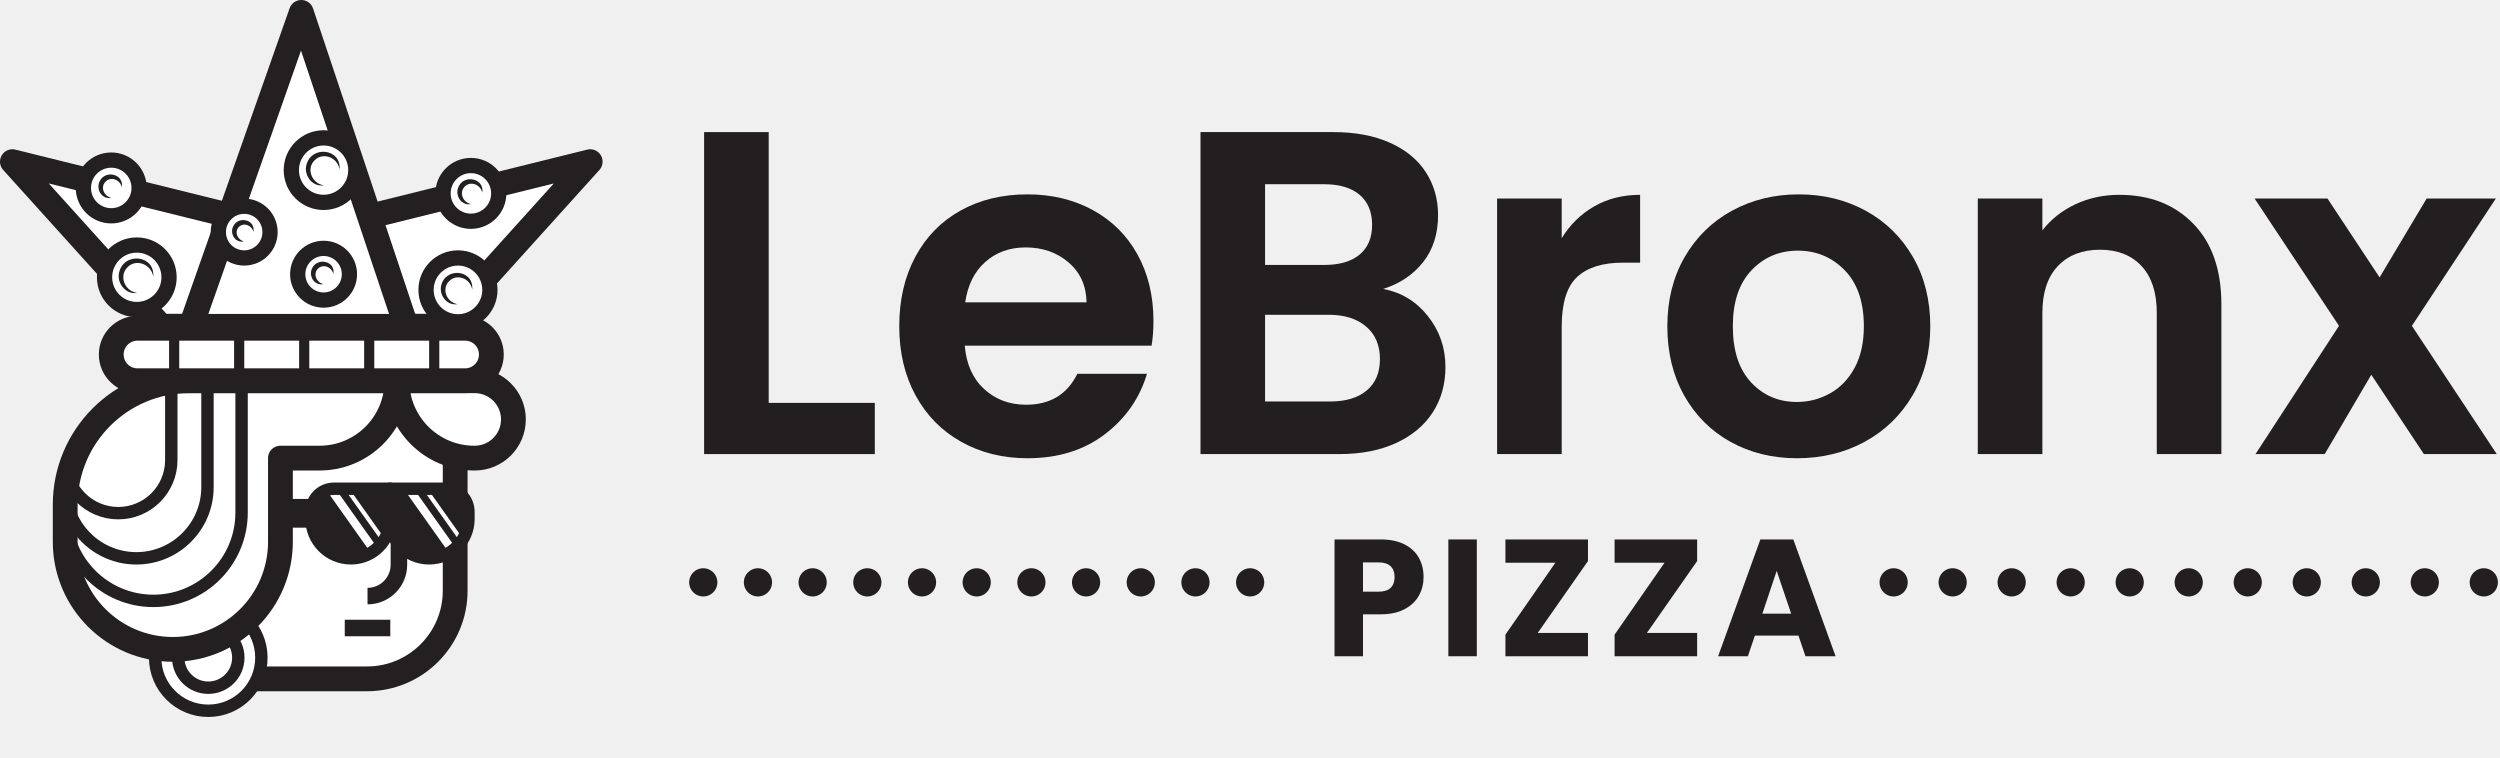
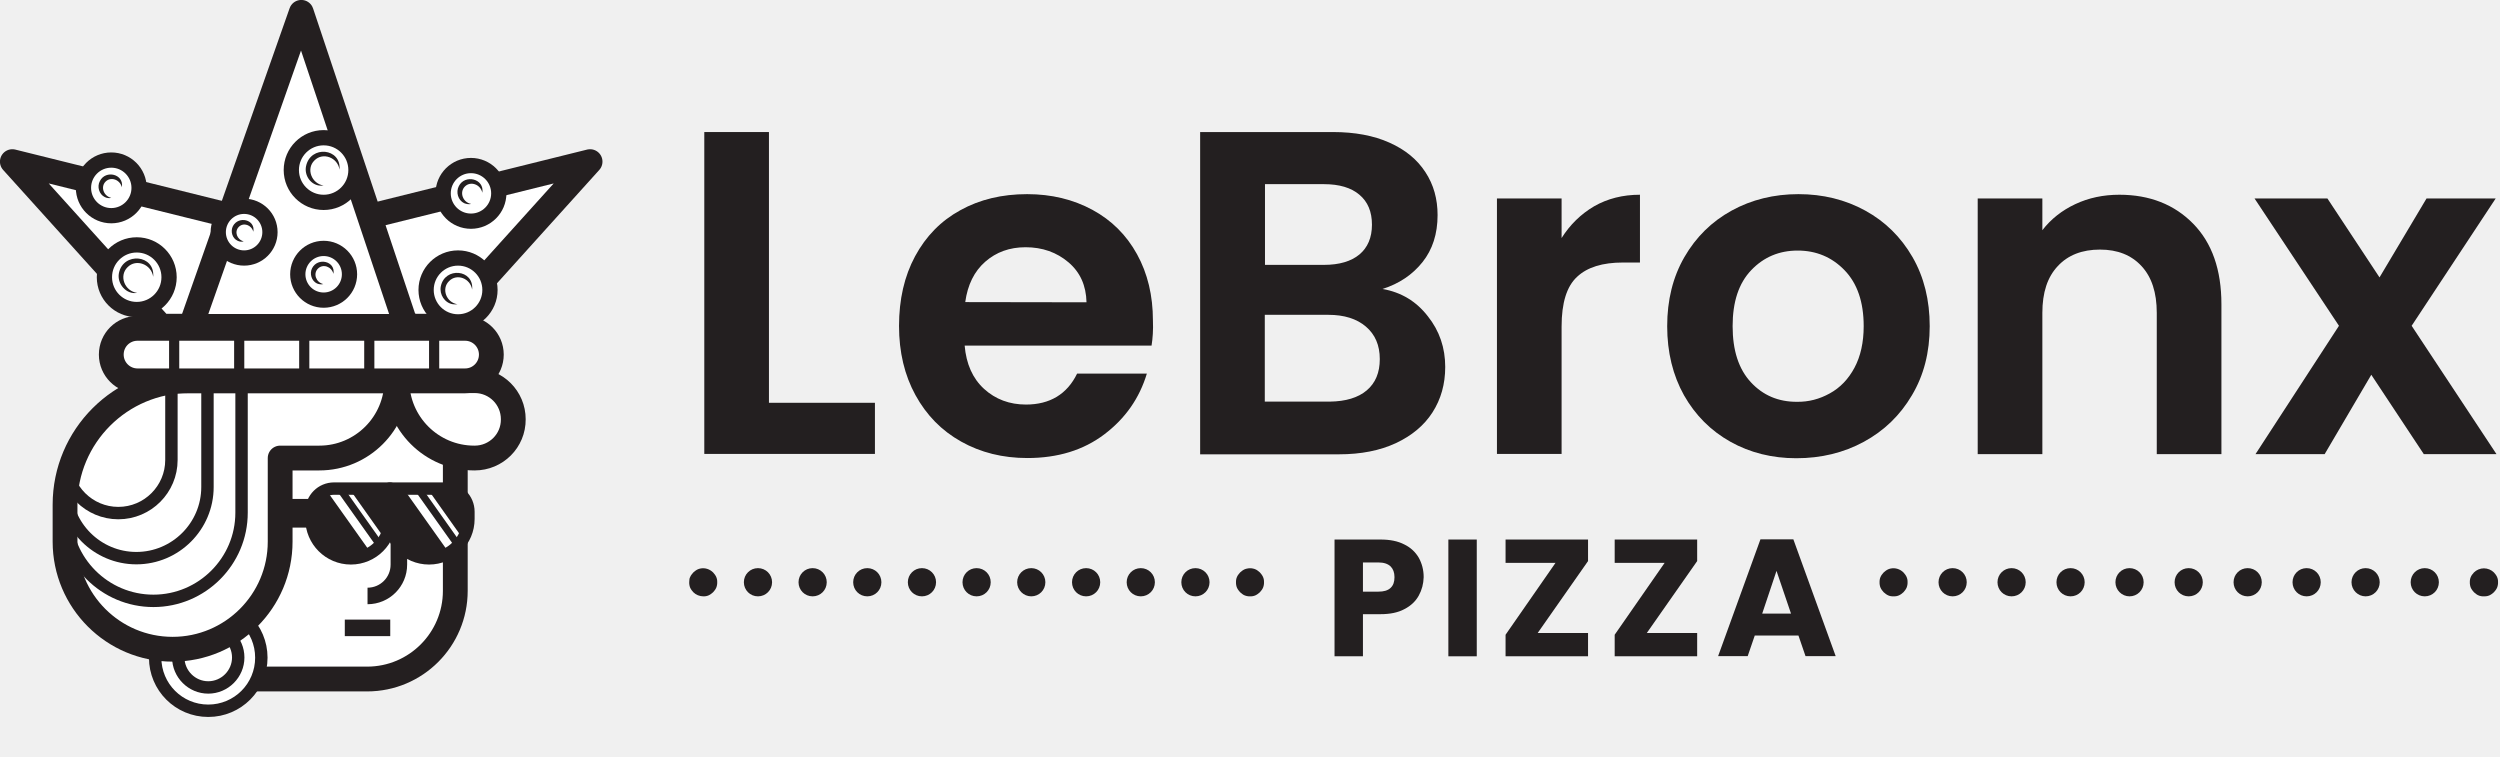
- <svg xmlns="http://www.w3.org/2000/svg" id="b" viewBox="0 0 1276.054 386.438">
-   <defs>
-     <clipPath id="d">
-       <path d="M219.032,249.456h0c11.078,0,20.073,8.994,20.073,20.073v15.451h-28.367c-6.5,0-11.778-5.278-11.778-11.778v-3.673c0-11.078,8.994-20.073,20.073-20.073Z" transform="translate(438.065 534.435) rotate(-180)" fill="#241f20" stroke="#241f20" stroke-linejoin="round" stroke-width="6.329" />
-     </clipPath>
-     <clipPath id="e">
-       <path d="M179.1,249.456h0c11.078,0,20.073,8.994,20.073,20.073v3.994c0,6.323-5.133,11.456-11.456,11.456h-28.689v-15.451c0-11.078,8.994-20.073,20.073-20.073Z" transform="translate(358.2 534.435) rotate(-180)" fill="#241f20" stroke="#241f20" stroke-linejoin="round" stroke-width="6.329" />
-     </clipPath>
-     <clipPath id="f">
-       <path d="M143.138,194.339h-46.602c-34.935,0-63.255,28.32-63.255,63.256v18.934c0,30.336,24.592,54.928,54.929,54.928h0c30.336,0,54.929-24.592,54.929-54.928v-42.697h19.969c21.811,0,39.492-17.681,39.492-39.493h-59.461Z" fill="#fff" stroke="#241f20" stroke-linejoin="round" stroke-width="12.658" />
-     </clipPath>
-   </defs>
+ <svg xmlns="http://www.w3.org/2000/svg" xmlns:xlink="http://www.w3.org/1999/xlink" version="1.1" id="b" x="0px" y="0px" viewBox="0 0 1276.1 386.4" style="enable-background:new 0 0 1276.1 386.4;" xml:space="preserve">
+   <style type="text/css">
+ 	.st0{fill:#231F20;}
+ 	.st1{fill:#FFFFFF;stroke:#241F20;stroke-width:12.658;stroke-linejoin:round;}
+ 	.st2{fill:none;stroke:#241F20;stroke-width:8.439;stroke-linejoin:round;}
+ 	.st3{fill:#241F20;stroke:#241F20;stroke-width:4.219;stroke-linejoin:round;}
+ 	.st4{fill:#241F20;}
+ 	.st5{clip-path:url(#SVGID_00000013913707553640862120000002134087901853768576_);}
+ 	.st6{fill:none;stroke:#FFFFFF;stroke-width:2.11;stroke-linejoin:round;}
+ 	.st7{fill:none;stroke:#FFFFFF;stroke-width:4.219;stroke-linejoin:round;}
+ 	.st8{fill:none;stroke:#241F20;stroke-width:6.329;stroke-linejoin:round;}
+ 	.st9{clip-path:url(#SVGID_00000044151824087097289770000006885494037862689434_);}
+ 	.st10{fill:#FFFFFF;}
+ 	.st11{fill:none;stroke:#241F20;stroke-width:12.658;stroke-linejoin:round;}
+ 	.st12{fill:#FFFFFF;stroke:#241F20;stroke-width:7.783;stroke-linejoin:round;}
+ 	.st13{fill:#FFFFFF;stroke:#241F20;stroke-width:6.329;stroke-linejoin:round;}
+ 	.st14{clip-path:url(#SVGID_00000021117948293440309490000004582787072373603971_);}
+ 	.st15{fill:none;stroke:#241F20;stroke-width:5.189;stroke-linejoin:round;}
+ </style>
  <g id="c">
    <g>
      <g>
        <g>
-           <path d="M392.362,205.639h54.157v26.137h-87.122V67.42h32.965V205.639Z" fill="#231f20" />
-           <path d="M587.799,176.441h-95.364c.784,9.419,4.08,16.8,9.89,22.134,5.806,5.339,12.951,8.006,21.427,8.006,12.244,0,20.956-5.257,26.137-15.775h35.555c-3.767,12.561-10.99,22.88-21.663,30.964-10.677,8.086-23.782,12.126-39.323,12.126-12.561,0-23.823-2.785-33.789-8.359-9.971-5.57-17.741-13.458-23.311-23.664-5.574-10.202-8.359-21.976-8.359-35.319,0-13.499,2.745-25.35,8.241-35.556,5.493-10.202,13.186-18.05,23.076-23.547,9.89-5.493,21.269-8.241,34.143-8.241,12.399,0,23.506,2.671,33.318,8.006,9.809,5.339,17.424,12.914,22.84,22.723,5.416,9.812,8.124,21.074,8.124,33.789,0,4.709-.316,8.948-.942,12.715Zm-33.201-22.134c-.158-8.477-3.219-15.265-9.183-20.367-5.968-5.1-13.267-7.653-21.898-7.653-8.164,0-15.033,2.473-20.603,7.418-5.574,4.944-8.988,11.813-10.243,20.603h61.928Z" fill="#231f20" />
-           <path d="M728.841,161.372c5.964,7.535,8.948,16.17,8.948,25.901,0,8.793-2.16,16.522-6.475,23.193-4.319,6.674-10.559,11.891-18.72,15.658-8.164,3.768-17.818,5.651-28.962,5.651h-70.875V67.42h67.814c11.144,0,20.758,1.807,28.845,5.416,8.083,3.612,14.205,8.635,18.366,15.069,4.157,6.438,6.24,13.738,6.24,21.898,0,9.577-2.553,17.583-7.653,24.018-5.103,6.438-11.891,10.99-20.368,13.657,9.26,1.729,16.873,6.357,22.84,13.893Zm-83.12-26.137h30.14c7.848,0,13.893-1.766,18.131-5.298s6.358-8.595,6.358-15.188-2.119-11.692-6.358-15.306c-4.238-3.609-10.283-5.416-18.131-5.416h-30.14v41.207Zm51.92,64.047c4.474-3.768,6.711-9.103,6.711-16.012,0-7.064-2.355-12.598-7.064-16.601-4.709-4.003-11.067-6.004-19.073-6.004h-32.494v44.268h33.201c8.006,0,14.246-1.884,18.72-5.651Z" fill="#231f20" />
-           <path d="M813.724,105.331c6.829-3.922,14.636-5.887,23.429-5.887v34.613h-8.712c-10.36,0-18.171,2.436-23.429,7.3-5.261,4.867-7.888,13.345-7.888,25.431v64.988h-32.965V101.328h32.965v20.25c4.238-6.905,9.772-12.321,16.6-16.247Z" fill="#231f20" />
-           <path d="M883.302,225.536c-10.048-5.57-17.936-13.458-23.664-23.664-5.732-10.202-8.594-21.976-8.594-35.319s2.943-25.114,8.83-35.32c5.887-10.202,13.929-18.091,24.135-23.664,10.202-5.57,21.582-8.359,34.143-8.359s23.937,2.789,34.143,8.359c10.202,5.573,18.249,13.462,24.135,23.664,5.887,10.206,8.83,21.979,8.83,35.32s-3.024,25.117-9.065,35.319c-6.045,10.206-14.209,18.094-24.489,23.664-10.283,5.574-21.781,8.359-34.496,8.359-12.561,0-23.863-2.785-33.907-8.359Zm50.743-24.724c5.257-2.902,9.455-7.259,12.597-13.068,3.138-5.806,4.709-12.87,4.709-21.191,0-12.399-3.26-21.936-9.772-28.609-6.516-6.671-14.481-10.008-23.9-10.008s-17.307,3.337-23.664,10.008c-6.358,6.674-9.536,16.21-9.536,28.609s3.098,21.938,9.301,28.608c6.199,6.674,14.01,10.008,23.429,10.008,5.964,0,11.575-1.45,16.836-4.356Z" fill="#231f20" />
-           <path d="M1119.471,114.161c9.573,9.812,14.363,23.51,14.363,41.089v76.526h-32.965v-72.053c0-10.36-2.59-18.326-7.77-23.899-5.18-5.57-12.244-8.359-21.192-8.359-9.106,0-16.288,2.789-21.545,8.359-5.261,5.573-7.888,13.539-7.888,23.899v72.053h-32.965V101.328h32.965v16.247c4.393-5.651,10.007-10.084,16.836-13.304,6.828-3.216,14.323-4.827,22.487-4.827,15.541,0,28.098,4.908,37.675,14.717Z" fill="#231f20" />
-           <path d="M1237.203,231.776l-26.843-40.5-23.782,40.5h-35.32l42.619-65.46-43.09-64.988h37.204l26.608,40.265,24.018-40.265h35.32l-42.855,64.988,43.326,65.46h-37.204Z" fill="#231f20" />
+           <path class="st0" d="M392.4,205.6h54.2v26.1h-87.1V67.4h33V205.6z" />
+           <path class="st0" d="M587.8,176.4h-95.4c0.8,9.4,4.1,16.8,9.9,22.1c5.8,5.3,13,8,21.4,8c12.2,0,21-5.3,26.1-15.8h35.6      c-3.8,12.6-11,22.9-21.7,31c-10.7,8.1-23.8,12.1-39.3,12.1c-12.6,0-23.8-2.8-33.8-8.4c-10-5.6-17.7-13.5-23.3-23.7      c-5.6-10.2-8.4-22-8.4-35.3c0-13.5,2.7-25.4,8.2-35.6c5.5-10.2,13.2-18.1,23.1-23.5c9.9-5.5,21.3-8.2,34.1-8.2      c12.4,0,23.5,2.7,33.3,8c9.8,5.3,17.4,12.9,22.8,22.7c5.4,9.8,8.1,21.1,8.1,33.8C588.7,168.4,588.4,172.7,587.8,176.4      L587.8,176.4z M554.6,154.3c-0.2-8.5-3.2-15.3-9.2-20.4c-6-5.1-13.3-7.7-21.9-7.7c-8.2,0-15,2.5-20.6,7.4      c-5.6,4.9-9,11.8-10.2,20.6L554.6,154.3L554.6,154.3z" />
+           <path class="st0" d="M728.8,161.4c6,7.5,8.9,16.2,8.9,25.9c0,8.8-2.2,16.5-6.5,23.2c-4.3,6.7-10.6,11.9-18.7,15.7      c-8.2,3.8-17.8,5.7-29,5.7h-70.9V67.4h67.8c11.1,0,20.8,1.8,28.8,5.4c8.1,3.6,14.2,8.6,18.4,15.1c4.2,6.4,6.2,13.7,6.2,21.9      c0,9.6-2.6,17.6-7.7,24c-5.1,6.4-11.9,11-20.4,13.7C715.3,149.2,722.9,153.8,728.8,161.4L728.8,161.4z M645.7,135.2h30.1      c7.8,0,13.9-1.8,18.1-5.3s6.4-8.6,6.4-15.2s-2.1-11.7-6.4-15.3c-4.2-3.6-10.3-5.4-18.1-5.4h-30.1V135.2L645.7,135.2z       M697.6,199.3c4.5-3.8,6.7-9.1,6.7-16c0-7.1-2.4-12.6-7.1-16.6c-4.7-4-11.1-6-19.1-6h-32.5v44.3h33.2      C686.9,204.9,693.2,203,697.6,199.3L697.6,199.3z" />
+           <path class="st0" d="M813.7,105.3c6.8-3.9,14.6-5.9,23.4-5.9v34.6h-8.7c-10.4,0-18.2,2.4-23.4,7.3c-5.3,4.9-7.9,13.3-7.9,25.4      v65h-33V101.3h33v20.2C801.4,114.7,806.9,109.3,813.7,105.3z" />
+           <path class="st0" d="M883.3,225.5c-10-5.6-17.9-13.5-23.7-23.7c-5.7-10.2-8.6-22-8.6-35.3s2.9-25.1,8.8-35.3      c5.9-10.2,13.9-18.1,24.1-23.7c10.2-5.6,21.6-8.4,34.1-8.4s23.9,2.8,34.1,8.4c10.2,5.6,18.2,13.5,24.1,23.7      c5.9,10.2,8.8,22,8.8,35.3s-3,25.1-9.1,35.3c-6,10.2-14.2,18.1-24.5,23.7c-10.3,5.6-21.8,8.4-34.5,8.4      C904.6,233.9,893.3,231.1,883.3,225.5L883.3,225.5z M934,200.8c5.3-2.9,9.5-7.3,12.6-13.1c3.1-5.8,4.7-12.9,4.7-21.2      c0-12.4-3.3-21.9-9.8-28.6c-6.5-6.7-14.5-10-23.9-10s-17.3,3.3-23.7,10c-6.4,6.7-9.5,16.2-9.5,28.6s3.1,21.9,9.3,28.6      c6.2,6.7,14,10,23.4,10C923.2,205.2,928.8,203.7,934,200.8L934,200.8z" />
+           <path class="st0" d="M1119.5,114.2c9.6,9.8,14.4,23.5,14.4,41.1v76.5h-33v-72.1c0-10.4-2.6-18.3-7.8-23.9      c-5.2-5.6-12.2-8.4-21.2-8.4c-9.1,0-16.3,2.8-21.5,8.4c-5.3,5.6-7.9,13.5-7.9,23.9v72.1h-33V101.3h33v16.2      c4.4-5.7,10-10.1,16.8-13.3c6.8-3.2,14.3-4.8,22.5-4.8C1097.3,99.4,1109.9,104.4,1119.5,114.2L1119.5,114.2z" />
+           <path class="st0" d="M1237.2,231.8l-26.8-40.5l-23.8,40.5h-35.3l42.6-65.5l-43.1-65h37.2l26.6,40.3l24-40.3h35.3l-42.9,65      l43.3,65.5H1237.2L1237.2,231.8z" />
        </g>
        <g>
-           <path d="M724.239,304.005c-1.586,2.86-4.021,5.168-7.305,6.922-3.285,1.756-7.362,2.634-12.231,2.634h-9.003v21.404h-14.525v-59.627h23.528c4.757,0,8.777,.821,12.061,2.463,3.283,1.644,5.747,3.907,7.39,6.796,1.642,2.888,2.463,6.2,2.463,9.938,0,3.454-.794,6.611-2.378,9.471Zm-14.44-3.95c1.359-1.302,2.039-3.143,2.039-5.521s-.68-4.218-2.039-5.521c-1.359-1.302-3.427-1.953-6.201-1.953h-7.899v14.949h7.899c2.774,0,4.841-.65,6.201-1.954Z" fill="#231f20" />
-           <path d="M753.797,275.338v59.627h-14.525v-59.627h14.525Z" fill="#231f20" />
-           <path d="M784.885,323.074h25.651v11.892h-42.13v-11.042l25.482-36.693h-25.482v-11.892h42.13v11.042l-25.651,36.693Z" fill="#231f20" />
-           <path d="M840.604,323.074h25.651v11.892h-42.13v-11.042l25.482-36.693h-25.482v-11.892h42.13v11.042l-25.651,36.693Z" fill="#231f20" />
-           <path d="M917.983,324.433h-22.254l-3.568,10.532h-15.204l21.574-59.627h16.818l21.574,59.627h-15.374l-3.567-10.532Zm-3.737-11.212l-7.39-21.829-7.305,21.829h14.694Z" fill="#231f20" />
+           <path class="st0" d="M724.2,304c-1.6,2.9-4,5.2-7.3,6.9c-3.3,1.8-7.4,2.6-12.2,2.6h-9V335h-14.5v-59.6h23.5      c4.8,0,8.8,0.8,12.1,2.5c3.3,1.6,5.7,3.9,7.4,6.8c1.6,2.9,2.5,6.2,2.5,9.9C726.6,298,725.8,301.1,724.2,304L724.2,304z       M709.8,300.1c1.4-1.3,2-3.1,2-5.5s-0.7-4.2-2-5.5c-1.4-1.3-3.4-2-6.2-2h-7.9V302h7.9C706.4,302,708.4,301.4,709.8,300.1z" />
+           <path class="st0" d="M753.8,275.3V335h-14.5v-59.6H753.8z" />
+           <path class="st0" d="M784.9,323.1h25.7V335h-42.1v-11l25.5-36.7h-25.5v-11.9h42.1v11L784.9,323.1z" />
+           <path class="st0" d="M840.6,323.1h25.7V335h-42.1v-11l25.5-36.7h-25.5v-11.9h42.1v11L840.6,323.1z" />
+           <path class="st0" d="M918,324.4h-22.3l-3.6,10.5H877l21.6-59.6h16.8l21.6,59.6h-15.4L918,324.4L918,324.4z M914.2,313.2      l-7.4-21.8l-7.3,21.8H914.2L914.2,313.2z" />
        </g>
        <g>
-           <line x1="966.554" y1="297.243" x2="966.554" y2="297.243" fill="none" stroke="#231f20" stroke-linecap="round" stroke-linejoin="round" stroke-width="14.403" />
-           <line x1="996.677" y1="297.243" x2="1252.719" y2="297.243" fill="none" stroke="#231f20" stroke-dasharray="0 0 0 30.123" stroke-linecap="round" stroke-linejoin="round" stroke-width="14.403" />
-           <line x1="1267.78" y1="297.243" x2="1267.78" y2="297.243" fill="none" stroke="#231f20" stroke-linecap="round" stroke-linejoin="round" stroke-width="14.403" />
+           <g>
+             <path class="st0" d="M966.5,304.4c-0.5,0-0.9,0-1.4-0.1c-0.5-0.1-0.9-0.2-1.3-0.4c-0.4-0.2-0.8-0.4-1.2-0.7       c-0.4-0.3-0.8-0.6-1.1-0.9c-0.3-0.3-0.6-0.7-0.9-1.1c-0.3-0.4-0.5-0.8-0.7-1.2c-0.2-0.4-0.3-0.9-0.4-1.4       c-0.1-0.5-0.1-0.9-0.1-1.4c0-0.5,0-0.9,0.1-1.4c0.1-0.5,0.2-0.9,0.4-1.3c0.2-0.4,0.4-0.9,0.7-1.2c0.3-0.4,0.6-0.8,0.9-1.1       s0.7-0.6,1.1-0.9c0.4-0.3,0.8-0.5,1.2-0.7c0.4-0.2,0.9-0.3,1.3-0.4c2.3-0.5,4.8,0.3,6.5,2c0.3,0.3,0.6,0.7,0.9,1.1       c0.3,0.4,0.5,0.8,0.7,1.2c0.2,0.4,0.3,0.9,0.4,1.3c0.1,0.5,0.1,0.9,0.1,1.4c0,0.5,0,0.9-0.1,1.4c-0.1,0.5-0.2,0.9-0.4,1.4       c-0.2,0.4-0.4,0.8-0.7,1.2c-0.3,0.4-0.6,0.8-0.9,1.1c-0.3,0.3-0.7,0.6-1.1,0.9c-0.4,0.3-0.8,0.5-1.2,0.7       c-0.4,0.2-0.9,0.3-1.3,0.4C967.5,304.4,967,304.4,966.5,304.4z" />
+           </g>
+           <g>
+             <path class="st0" d="M1230.5,297.2c0-4,3.2-7.2,7.2-7.2l0,0c4,0,7.2,3.2,7.2,7.2l0,0c0,4-3.2,7.2-7.2,7.2l0,0       C1233.7,304.4,1230.5,301.2,1230.5,297.2z M1200.3,297.2c0-4,3.2-7.2,7.2-7.2l0,0c4,0,7.2,3.2,7.2,7.2l0,0c0,4-3.2,7.2-7.2,7.2       l0,0C1203.6,304.4,1200.3,301.2,1200.3,297.2z M1170.2,297.2c0-4,3.2-7.2,7.2-7.2l0,0c4,0,7.2,3.2,7.2,7.2l0,0       c0,4-3.2,7.2-7.2,7.2l0,0C1173.4,304.4,1170.2,301.2,1170.2,297.2z M1140.1,297.2c0-4,3.2-7.2,7.2-7.2l0,0c4,0,7.2,3.2,7.2,7.2       l0,0c0,4-3.2,7.2-7.2,7.2l0,0C1143.3,304.4,1140.1,301.2,1140.1,297.2z M1110,297.2c0-4,3.2-7.2,7.2-7.2l0,0       c4,0,7.2,3.2,7.2,7.2l0,0c0,4-3.2,7.2-7.2,7.2l0,0C1113.2,304.4,1110,301.2,1110,297.2z M1079.8,297.2c0-4,3.2-7.2,7.2-7.2l0,0       c4,0,7.2,3.2,7.2,7.2l0,0c0,4-3.2,7.2-7.2,7.2l0,0C1083.1,304.4,1079.8,301.2,1079.8,297.2z M1049.7,297.2c0-4,3.2-7.2,7.2-7.2       l0,0c4,0,7.2,3.2,7.2,7.2l0,0c0,4-3.2,7.2-7.2,7.2l0,0C1052.9,304.4,1049.7,301.2,1049.7,297.2z M1019.6,297.2       c0-4,3.2-7.2,7.2-7.2l0,0c4,0,7.2,3.2,7.2,7.2l0,0c0,4-3.2,7.2-7.2,7.2l0,0C1022.8,304.4,1019.6,301.2,1019.6,297.2z        M989.5,297.2c0-4,3.2-7.2,7.2-7.2l0,0c4,0,7.2,3.2,7.2,7.2l0,0c0,4-3.2,7.2-7.2,7.2l0,0C992.7,304.4,989.5,301.2,989.5,297.2z       " />
+           </g>
+           <g>
+             <path class="st0" d="M1267.8,304.4c-0.5,0-0.9,0-1.4-0.1c-0.5-0.1-0.9-0.2-1.3-0.4c-0.4-0.2-0.9-0.4-1.2-0.7       c-0.4-0.3-0.8-0.6-1.1-0.9c-0.3-0.3-0.6-0.7-0.9-1.1c-0.3-0.4-0.5-0.8-0.7-1.2c-0.2-0.4-0.3-0.9-0.4-1.4s-0.1-0.9-0.1-1.4       c0-0.5,0-0.9,0.1-1.4s0.2-0.9,0.4-1.3c0.2-0.4,0.4-0.9,0.7-1.2c0.3-0.4,0.6-0.8,0.9-1.1c1.3-1.3,3.2-2.1,5.1-2.1       c1.9,0,3.8,0.8,5.1,2.1c0.3,0.3,0.6,0.7,0.9,1.1c0.3,0.4,0.5,0.8,0.7,1.2c0.2,0.4,0.3,0.9,0.4,1.3s0.1,0.9,0.1,1.4       c0,0.5,0,0.9-0.1,1.4s-0.2,0.9-0.4,1.4c-0.2,0.4-0.4,0.8-0.7,1.2c-0.3,0.4-0.6,0.8-0.9,1.1c-0.3,0.3-0.7,0.6-1.1,0.9       c-0.4,0.3-0.8,0.5-1.2,0.7c-0.4,0.2-0.9,0.3-1.3,0.4C1268.7,304.4,1268.2,304.4,1267.8,304.4z" />
+           </g>
        </g>
        <g>
-           <line x1="638.099" y1="297.242" x2="358.961" y2="297.242" fill="#fff" />
          <g>
-             <line x1="638.099" y1="297.243" x2="638.099" y2="297.243" fill="none" stroke="#231f20" stroke-linecap="round" stroke-linejoin="round" stroke-width="14.403" />
-             <line x1="610.185" y1="297.243" x2="372.918" y2="297.243" fill="none" stroke="#231f20" stroke-dasharray="0 0 0 27.914" stroke-linecap="round" stroke-linejoin="round" stroke-width="14.403" />
-             <line x1="358.961" y1="297.243" x2="358.961" y2="297.243" fill="none" stroke="#231f20" stroke-linecap="round" stroke-linejoin="round" stroke-width="14.403" />
+             <g>
+               <path class="st0" d="M638.1,304.4c-0.5,0-0.9,0-1.4-0.1c-0.5-0.1-0.9-0.2-1.4-0.4c-0.4-0.2-0.9-0.4-1.2-0.7        c-0.4-0.3-0.8-0.6-1.1-0.9c-0.3-0.3-0.6-0.7-0.9-1.1c-0.3-0.4-0.5-0.8-0.7-1.2c-0.2-0.4-0.3-0.9-0.4-1.4        c-0.1-0.5-0.1-0.9-0.1-1.4c0-0.5,0-0.9,0.1-1.4c0.1-0.5,0.2-0.9,0.4-1.3c0.2-0.4,0.4-0.9,0.7-1.2c0.3-0.4,0.6-0.8,0.9-1.1        c0.3-0.3,0.7-0.6,1.1-0.9c0.4-0.3,0.8-0.5,1.2-0.7c0.4-0.2,0.9-0.3,1.4-0.4c0.9-0.2,1.9-0.2,2.8,0c0.5,0.1,0.9,0.2,1.3,0.4        c0.4,0.2,0.9,0.4,1.2,0.7c0.4,0.3,0.8,0.6,1.1,0.9s0.6,0.7,0.9,1.1c0.3,0.4,0.5,0.8,0.7,1.2c0.2,0.4,0.3,0.9,0.4,1.3        c0.1,0.5,0.1,0.9,0.1,1.4c0,0.5,0,0.9-0.1,1.4c-0.1,0.5-0.2,0.9-0.4,1.4c-0.2,0.4-0.4,0.8-0.7,1.2c-0.3,0.4-0.6,0.8-0.9,1.1        c-0.3,0.3-0.7,0.6-1.1,0.9c-0.4,0.3-0.8,0.5-1.2,0.7c-0.4,0.2-0.9,0.3-1.3,0.4C639,304.4,638.6,304.4,638.1,304.4z" />
+             </g>
+             <g>
+               <path class="st0" d="M603,297.2c0-4,3.2-7.2,7.2-7.2l0,0c4,0,7.2,3.2,7.2,7.2l0,0c0,4-3.2,7.2-7.2,7.2l0,0        C606.2,304.4,603,301.2,603,297.2z M575.1,297.2c0-4,3.2-7.2,7.2-7.2l0,0c4,0,7.2,3.2,7.2,7.2l0,0c0,4-3.2,7.2-7.2,7.2l0,0        C578.3,304.4,575.1,301.2,575.1,297.2z M547.2,297.2c0-4,3.2-7.2,7.2-7.2l0,0c4,0,7.2,3.2,7.2,7.2l0,0c0,4-3.2,7.2-7.2,7.2        l0,0C550.4,304.4,547.2,301.2,547.2,297.2z M519.2,297.2c0-4,3.2-7.2,7.2-7.2l0,0c4,0,7.2,3.2,7.2,7.2l0,0        c0,4-3.2,7.2-7.2,7.2l0,0C522.5,304.4,519.2,301.2,519.2,297.2z M491.3,297.2c0-4,3.2-7.2,7.2-7.2l0,0c4,0,7.2,3.2,7.2,7.2        l0,0c0,4-3.2,7.2-7.2,7.2l0,0C494.5,304.4,491.3,301.2,491.3,297.2z M463.4,297.2c0-4,3.2-7.2,7.2-7.2l0,0        c4,0,7.2,3.2,7.2,7.2l0,0c0,4-3.2,7.2-7.2,7.2l0,0C466.6,304.4,463.4,301.2,463.4,297.2z M435.5,297.2c0-4,3.2-7.2,7.2-7.2        l0,0c4,0,7.2,3.2,7.2,7.2l0,0c0,4-3.2,7.2-7.2,7.2l0,0C438.7,304.4,435.5,301.2,435.5,297.2z M407.6,297.2        c0-4,3.2-7.2,7.2-7.2l0,0c4,0,7.2,3.2,7.2,7.2l0,0c0,4-3.2,7.2-7.2,7.2l0,0C410.8,304.4,407.6,301.2,407.6,297.2z         M379.7,297.2c0-4,3.2-7.2,7.2-7.2l0,0c4,0,7.2,3.2,7.2,7.2l0,0c0,4-3.2,7.2-7.2,7.2l0,0C382.9,304.4,379.7,301.2,379.7,297.2        z" />
+             </g>
+             <g>
+               <path class="st0" d="M359,304.4c-1.9,0-3.8-0.8-5.1-2.1c-0.3-0.3-0.6-0.7-0.9-1.1c-0.3-0.4-0.5-0.8-0.7-1.2        c-0.2-0.4-0.3-0.9-0.4-1.4s-0.1-0.9-0.1-1.4c0-0.5,0.1-0.9,0.1-1.4s0.2-0.9,0.4-1.3c0.2-0.4,0.4-0.9,0.7-1.2        c0.3-0.4,0.6-0.8,0.9-1.1c0.3-0.3,0.7-0.6,1.1-0.9c0.4-0.3,0.8-0.5,1.2-0.7c0.4-0.2,0.9-0.3,1.3-0.4c2.3-0.5,4.8,0.3,6.5,2        c0.3,0.3,0.6,0.7,0.9,1.1c0.3,0.4,0.5,0.8,0.7,1.2c0.2,0.4,0.3,0.9,0.4,1.3c0.1,0.5,0.1,0.9,0.1,1.4c0,0.5,0,0.9-0.1,1.4        c-0.1,0.5-0.2,0.9-0.4,1.4c-0.2,0.4-0.4,0.8-0.7,1.2c-0.3,0.4-0.6,0.8-0.9,1.1c-0.3,0.3-0.7,0.6-1.1,0.9        c-0.4,0.3-0.8,0.5-1.2,0.7c-0.4,0.2-0.9,0.3-1.3,0.4C359.9,304.4,359.4,304.4,359,304.4z" />
+             </g>
          </g>
        </g>
      </g>
      <g>
-         <path d="M73.27,192.559H232.329v108.982c0,24.81-20.142,44.952-44.952,44.952H118.222c-24.81,0-44.952-20.142-44.952-44.952v-108.982h0Z" fill="#fff" stroke="#241f20" stroke-linejoin="round" stroke-width="12.658" />
-         <path d="M222.345,194.34h.223c21.796,0,39.492,17.696,39.492,39.492h-39.715c-10.898,0-19.746-8.848-19.746-19.746h0c0-10.898,8.848-19.746,19.746-19.746Z" transform="translate(464.659 428.172) rotate(180)" fill="#fff" stroke="#241f20" stroke-linejoin="round" stroke-width="12.658" />
-         <path d="M203.618,262.899v25.337c0,8.851-7.175,16.026-16.026,16.026h0" fill="none" stroke="#241f20" stroke-linejoin="round" stroke-width="8.439" />
-         <rect x="139.056" y="256.78" width="19.971" height="10.438" fill="#241f20" stroke="#241f20" stroke-linejoin="round" stroke-width="4.219" />
-         <line x1="175.967" y1="320.528" x2="199.216" y2="320.528" fill="none" stroke="#241f20" stroke-linejoin="round" stroke-width="8.439" />
+         <path class="st1" d="M73.3,192.6h159.1v109c0,24.8-20.1,45-45,45h-69.2c-24.8,0-45-20.1-45-45L73.3,192.6L73.3,192.6L73.3,192.6z     " />
+         <path class="st1" d="M242.3,233.8h-0.2c-21.8,0-39.5-17.7-39.5-39.5h39.7c10.9,0,19.7,8.8,19.7,19.7l0,0     C262.1,225,253.2,233.8,242.3,233.8z" />
+         <path class="st2" d="M203.6,262.9v25.3c0,8.9-7.2,16-16,16l0,0" />
+         <rect x="139.1" y="256.8" class="st3" width="20" height="10.4" />
+         <line class="st2" x1="176" y1="320.5" x2="199.2" y2="320.5" />
        <g>
-           <path d="M219.032,249.456h0c11.078,0,20.073,8.994,20.073,20.073v15.451h-28.367c-6.5,0-11.778-5.278-11.778-11.778v-3.673c0-11.078,8.994-20.073,20.073-20.073Z" transform="translate(438.065 534.435) rotate(-180)" fill="#241f20" />
-           <g clip-path="url(#d)">
-             <line x1="239.435" y1="281.16" x2="215.139" y2="246.92" fill="none" stroke="#fff" stroke-linejoin="round" stroke-width="2.11" />
-             <line x1="234.544" y1="286.05" x2="206.303" y2="246.251" fill="none" stroke="#fff" stroke-linejoin="round" stroke-width="4.219" />
+           <path class="st4" d="M219,285L219,285c-11.1,0-20.1-9-20.1-20.1v-15.5h28.4c6.5,0,11.8,5.3,11.8,11.8v3.7      C239.1,276,230.1,285,219,285L219,285z" />
+           <g>
+             <defs>
+               <path id="SVGID_1_" d="M219,285L219,285c-11.1,0-20.1-9-20.1-20.1v-15.5h28.4c6.5,0,11.8,5.3,11.8,11.8v3.7        C239.1,276,230.1,285,219,285L219,285z" />
+             </defs>
+             <clipPath id="SVGID_00000068679206414207626380000015194340490611453572_">
+               <use xlink:href="#SVGID_1_" style="overflow:visible;" />
+             </clipPath>
+             <g style="clip-path:url(#SVGID_00000068679206414207626380000015194340490611453572_);">
+               <line class="st6" x1="239.4" y1="281.2" x2="215.1" y2="246.9" />
+               <line class="st7" x1="234.5" y1="286" x2="206.3" y2="246.3" />
+             </g>
          </g>
-           <path d="M219.032,249.456h0c11.078,0,20.073,8.994,20.073,20.073v15.451h-28.367c-6.5,0-11.778-5.278-11.778-11.778v-3.673c0-11.078,8.994-20.073,20.073-20.073Z" transform="translate(438.065 534.435) rotate(-180)" fill="none" stroke="#241f20" stroke-linejoin="round" stroke-width="6.329" />
+           <path class="st8" d="M219,285L219,285c-11.1,0-20.1-9-20.1-20.1v-15.5h28.4c6.5,0,11.8,5.3,11.8,11.8v3.7      C239.1,276,230.1,285,219,285L219,285z" />
        </g>
        <g>
-           <path d="M179.1,249.456h0c11.078,0,20.073,8.994,20.073,20.073v3.994c0,6.323-5.133,11.456-11.456,11.456h-28.689v-15.451c0-11.078,8.994-20.073,20.073-20.073Z" transform="translate(358.2 534.435) rotate(-180)" fill="#241f20" />
-           <g clip-path="url(#e)">
-             <line x1="199.502" y1="281.16" x2="175.206" y2="246.92" fill="none" stroke="#fff" stroke-linejoin="round" stroke-width="2.11" />
-             <line x1="194.612" y1="286.05" x2="166.371" y2="246.251" fill="none" stroke="#fff" stroke-linejoin="round" stroke-width="4.219" />
+           <path class="st4" d="M179.1,285L179.1,285c-11.1,0-20.1-9-20.1-20.1v-4c0-6.3,5.1-11.5,11.5-11.5h28.7v15.5      C199.2,276,190.2,285,179.1,285L179.1,285z" />
+           <g>
+             <defs>
+               <path id="SVGID_00000064336746501626520610000017812859697195879341_" d="M179.1,285L179.1,285c-11.1,0-20.1-9-20.1-20.1v-4        c0-6.3,5.1-11.5,11.5-11.5h28.7v15.5C199.2,276,190.2,285,179.1,285L179.1,285z" />
+             </defs>
+             <clipPath id="SVGID_00000112613099960127705280000002351214385469097867_">
+               <use xlink:href="#SVGID_00000064336746501626520610000017812859697195879341_" style="overflow:visible;" />
+             </clipPath>
+             <g style="clip-path:url(#SVGID_00000112613099960127705280000002351214385469097867_);">
+               <line class="st6" x1="199.5" y1="281.2" x2="175.2" y2="246.9" />
+               <line class="st7" x1="194.6" y1="286" x2="166.4" y2="246.3" />
+             </g>
          </g>
-           <path d="M179.1,249.456h0c11.078,0,20.073,8.994,20.073,20.073v3.994c0,6.323-5.133,11.456-11.456,11.456h-28.689v-15.451c0-11.078,8.994-20.073,20.073-20.073Z" transform="translate(358.2 534.435) rotate(-180)" fill="none" stroke="#241f20" stroke-linejoin="round" stroke-width="6.329" />
+           <path class="st8" d="M179.1,285L179.1,285c-11.1,0-20.1-9-20.1-20.1v-4c0-6.3,5.1-11.5,11.5-11.5h28.7v15.5      C199.2,276,190.2,285,179.1,285L179.1,285z" />
        </g>
        <g>
-           <polygon points="186.036 111.068 97.415 166.503 225.442 166.503 301.249 82.515 186.036 111.068" fill="#fff" />
-           <polygon points="186.036 111.068 97.415 166.503 225.442 166.503 301.249 82.515 186.036 111.068" fill="none" stroke="#241f20" stroke-linejoin="round" stroke-width="12.658" />
+           <polygon class="st10" points="186,111.1 97.4,166.5 225.4,166.5 301.2,82.5     " />
+           <polygon class="st11" points="186,111.1 97.4,166.5 225.4,166.5 301.2,82.5     " />
        </g>
        <g>
-           <polygon points="121.543 111.067 6.329 82.515 82.136 166.503 210.164 166.503 121.543 111.067" fill="#fff" />
-           <polygon points="121.543 111.067 6.329 82.515 82.136 166.503 210.164 166.503 121.543 111.067" fill="none" stroke="#241f20" stroke-linejoin="round" stroke-width="12.658" />
+           <polygon class="st10" points="121.5,111.1 6.3,82.5 82.1,166.5 210.2,166.5     " />
+           <polygon class="st11" points="121.5,111.1 6.3,82.5 82.1,166.5 210.2,166.5     " />
        </g>
-         <polygon points="97.415 166.556 153.789 6.329 207.358 166.556 97.415 166.556" fill="#fff" stroke="#241f20" stroke-linejoin="round" stroke-width="12.658" />
-         <circle cx="124.638" cy="118.467" r="13.199" fill="#fff" stroke="#241f20" stroke-linejoin="round" stroke-width="7.783" />
-         <circle cx="165.162" cy="86.84" r="16.463" fill="#fff" stroke="#241f20" stroke-linejoin="round" stroke-width="7.783" />
-         <circle cx="165.162" cy="139.97" r="13.199" fill="#fff" stroke="#241f20" stroke-linejoin="round" stroke-width="7.783" />
-         <path d="M170.168,139.849c-.891-3.721-5.299-5.28-7.867-2.722-2.551,2.573-.997,6.968,2.722,7.867-1.015,.284-2.171,.145-3.213-.339-2.82-1.307-3.935-5.101-2.454-7.837,2.835-5.667,12.015-3.476,10.812,3.03h0Z" fill="#241f20" />
-         <path d="M173.331,86.579c-.886-6.196-8.47-9.14-12.76-4.748-4.384,4.293-1.445,11.868,4.749,12.76-.787,.119-1.611,.139-2.43,0-4.455-.726-7.461-5.418-6.632-9.812,2.098-10.731,18.053-9.3,17.073,1.801h0Z" fill="#241f20" />
-         <circle cx="69.826" cy="141.531" r="16.463" fill="#fff" stroke="#241f20" stroke-linejoin="round" stroke-width="7.783" />
-         <path d="M78.222,141.28c-.883-6.383-8.709-9.427-13.128-4.9-4.52,4.422-1.48,12.238,4.901,13.128-5.549,.975-10.365-4.691-9.273-10.07,2.146-10.974,18.47-9.526,17.5,1.843h0Z" fill="#241f20" />
-         <circle cx="56.783" cy="95.93" r="14.221" fill="#fff" stroke="#241f20" stroke-linejoin="round" stroke-width="7.783" />
-         <path d="M62.179,95.576c-.888-3.934-5.574-5.608-8.285-2.894-2.707,2.716-1.036,7.389,2.895,8.285-1.064,.284-2.267,.13-3.349-.38-2.938-1.408-4.067-5.302-2.534-8.156,2.951-5.88,12.463-3.621,11.273,3.146h0Z" fill="#241f20" />
-         <path d="M129.328,118.326c-.893-3.473-4.973-4.892-7.371-2.517-2.37,2.402-.954,6.47,2.516,7.371-.958,.285-2.057,.162-3.051-.289-2.698-1.227-3.77-4.85-2.359-7.459,2.692-5.407,11.48-3.306,10.266,2.894h0Z" fill="#241f20" />
-         <circle cx="233.756" cy="147.964" r="16.298" fill="#fff" stroke="#241f20" stroke-linejoin="round" stroke-width="7.783" />
-         <path d="M241.019,147.825c-.893-5.688-7.821-8.357-11.761-4.335-4.016,3.943-1.351,10.861,4.335,11.762-.729,.12-1.496,.147-2.26,.024-4.174-.642-6.995-5.03-6.228-9.138,1.93-10.037,16.927-8.708,15.914,1.688h0Z" fill="#241f20" />
+         <polygon class="st1" points="97.4,166.6 153.8,6.3 207.4,166.6    " />
+         <circle class="st12" cx="124.6" cy="118.5" r="13.2" />
+         <circle class="st12" cx="165.2" cy="86.8" r="16.5" />
+         <circle class="st12" cx="165.2" cy="140" r="13.2" />
+         <path class="st4" d="M170.2,139.8c-0.9-3.7-5.3-5.3-7.9-2.7c-2.6,2.6-1,7,2.7,7.9c-1,0.3-2.2,0.1-3.2-0.3     c-2.8-1.3-3.9-5.1-2.5-7.8C162.2,131.2,171.4,133.3,170.2,139.8L170.2,139.8L170.2,139.8z" />
+         <path class="st4" d="M173.3,86.6c-0.9-6.2-8.5-9.1-12.8-4.7c-4.4,4.3-1.4,11.9,4.7,12.8c-0.8,0.1-1.6,0.1-2.4,0     c-4.5-0.7-7.5-5.4-6.6-9.8C158.4,74,174.3,75.5,173.3,86.6L173.3,86.6L173.3,86.6z" />
+         <circle class="st12" cx="69.8" cy="141.5" r="16.5" />
+         <path class="st4" d="M78.2,141.3c-0.9-6.4-8.7-9.4-13.1-4.9c-4.5,4.4-1.5,12.2,4.9,13.1c-5.5,1-10.4-4.7-9.3-10.1     C62.9,128.5,79.2,129.9,78.2,141.3L78.2,141.3L78.2,141.3z" />
+         <circle class="st12" cx="56.8" cy="95.9" r="14.2" />
+         <path class="st4" d="M62.2,95.6c-0.9-3.9-5.6-5.6-8.3-2.9c-2.7,2.7-1,7.4,2.9,8.3c-1.1,0.3-2.3,0.1-3.3-0.4     c-2.9-1.4-4.1-5.3-2.5-8.2C53.9,86.6,63.4,88.8,62.2,95.6L62.2,95.6L62.2,95.6z" />
+         <path class="st4" d="M129.3,118.3c-0.9-3.5-5-4.9-7.4-2.5c-2.4,2.4-1,6.5,2.5,7.4c-1,0.3-2.1,0.2-3.1-0.3     c-2.7-1.2-3.8-4.8-2.4-7.5C121.8,110,130.5,112.1,129.3,118.3L129.3,118.3L129.3,118.3z" />
+         <circle class="st12" cx="233.8" cy="148" r="16.3" />
+         <path class="st4" d="M241,147.8c-0.9-5.7-7.8-8.4-11.8-4.3c-4,3.9-1.4,10.9,4.3,11.8c-0.7,0.1-1.5,0.1-2.3,0     c-4.2-0.6-7-5-6.2-9.1C227,136.1,242,137.4,241,147.8L241,147.8L241,147.8z" />
        <g>
-           <path d="M106.308,308.574c-14.974,0-27.11,12.136-27.11,27.11s12.136,27.11,27.11,27.11,27.11-12.136,27.11-27.11-12.141-27.11-27.11-27.11Z" fill="#fff" stroke="#241f20" stroke-linejoin="round" stroke-width="6.329" />
-           <path d="M106.308,320.346c-8.471,0-15.337,6.866-15.337,15.337s6.866,15.337,15.337,15.337,15.337-6.866,15.337-15.337-6.869-15.337-15.337-15.337Z" fill="#fff" stroke="#241f20" stroke-linejoin="round" stroke-width="6.329" />
+           <path class="st13" d="M106.3,308.6c-15,0-27.1,12.1-27.1,27.1s12.1,27.1,27.1,27.1s27.1-12.1,27.1-27.1S121.3,308.6,106.3,308.6      L106.3,308.6z" />
+           <path class="st13" d="M106.3,320.3c-8.5,0-15.3,6.9-15.3,15.3s6.9,15.3,15.3,15.3s15.3-6.9,15.3-15.3S114.8,320.3,106.3,320.3z" />
        </g>
        <g>
-           <path d="M143.138,194.339h-46.602c-34.935,0-63.255,28.32-63.255,63.256v18.934c0,30.336,24.592,54.928,54.929,54.928h0c30.336,0,54.929-24.592,54.929-54.928v-42.697h19.969c21.811,0,39.492-17.681,39.492-39.493h-59.461Z" fill="#fff" />
-           <g clip-path="url(#f)">
-             <g>
-               <path d="M85.116,194.34h38.189v67.351c0,24.843-20.169,45.012-45.012,45.012h0c-24.843,0-45.012-20.169-45.012-45.012v-15.515c0-28.609,23.227-51.835,51.835-51.835Z" fill="none" stroke="#241f20" stroke-linejoin="round" stroke-width="6.329" />
-               <path d="M75.094,194.34h30.806v54.33c0,20.04-16.27,36.31-36.31,36.31h0c-20.04,0-36.31-16.27-36.31-36.31v-12.516c0-23.078,18.736-41.814,41.814-41.814Z" fill="none" stroke="#241f20" stroke-linejoin="round" stroke-width="6.329" />
-               <path d="M64.46,194.34h22.971v40.513c0,14.943-12.132,27.075-27.075,27.075h0c-14.943,0-27.075-12.132-27.075-27.075v-9.333c0-17.209,13.971-31.18,31.18-31.18Z" fill="none" stroke="#241f20" stroke-linejoin="round" stroke-width="6.329" />
+           <path class="st10" d="M143.1,194.3H96.5c-34.9,0-63.3,28.3-63.3,63.3v18.9c0,30.3,24.6,54.9,54.9,54.9l0,0      c30.3,0,54.9-24.6,54.9-54.9v-42.7h20c21.8,0,39.5-17.7,39.5-39.5H143.1L143.1,194.3z" />
+           <g>
+             <defs>
+               <path id="SVGID_00000041274631157144559110000014663885635905570971_" d="M143.1,194.3H96.5c-34.9,0-63.3,28.3-63.3,63.3v18.9        c0,30.3,24.6,54.9,54.9,54.9l0,0c30.3,0,54.9-24.6,54.9-54.9v-42.7h20c21.8,0,39.5-17.7,39.5-39.5H143.1L143.1,194.3z" />
+             </defs>
+             <clipPath id="SVGID_00000150791443514163936200000014868968010264415892_">
+               <use xlink:href="#SVGID_00000041274631157144559110000014663885635905570971_" style="overflow:visible;" />
+             </clipPath>
+             <g style="clip-path:url(#SVGID_00000150791443514163936200000014868968010264415892_);">
+               <g>
+                 <path class="st8" d="M85.1,194.3h38.2v67.4c0,24.8-20.2,45-45,45l0,0c-24.8,0-45-20.2-45-45v-15.5         C33.3,217.6,56.5,194.3,85.1,194.3L85.1,194.3z" />
+                 <path class="st8" d="M75.1,194.3h30.8v54.3c0,20-16.3,36.3-36.3,36.3l0,0c-20,0-36.3-16.3-36.3-36.3v-12.5         C33.3,213.1,52,194.3,75.1,194.3L75.1,194.3z" />
+                 <path class="st8" d="M64.5,194.3h23v40.5c0,14.9-12.1,27.1-27.1,27.1l0,0c-14.9,0-27.1-12.1-27.1-27.1v-9.3         C33.3,208.3,47.3,194.3,64.5,194.3L64.5,194.3z" />
+               </g>
            </g>
          </g>
-           <path d="M143.138,194.339h-46.602c-34.935,0-63.255,28.32-63.255,63.256v18.934c0,30.336,24.592,54.928,54.929,54.928h0c30.336,0,54.929-24.592,54.929-54.928v-42.697h19.969c21.811,0,39.492-17.681,39.492-39.493h-59.461Z" fill="none" stroke="#241f20" stroke-linejoin="round" stroke-width="12.658" />
+           <path class="st11" d="M143.1,194.3H96.5c-34.9,0-63.3,28.3-63.3,63.3v18.9c0,30.3,24.6,54.9,54.9,54.9l0,0      c30.3,0,54.9-24.6,54.9-54.9v-42.7h20c21.8,0,39.5-17.7,39.5-39.5H143.1L143.1,194.3z" />
        </g>
-         <rect x="56.783" y="167.55" width="194.013" height="26.79" rx="13.395" ry="13.395" fill="#fff" stroke="#241f20" stroke-linejoin="round" stroke-width="12.658" />
+         <path class="st1" d="M70.2,167.6h167.2c7.4,0,13.4,6,13.4,13.4v0c0,7.4-6,13.4-13.4,13.4H70.2c-7.4,0-13.4-6-13.4-13.4v0     C56.8,173.5,62.8,167.6,70.2,167.6z" />
        <g>
-           <line x1="221.64" y1="193.973" x2="221.64" y2="167.917" fill="none" stroke="#241f20" stroke-linejoin="round" stroke-width="5.189" />
-           <line x1="188.455" y1="193.973" x2="188.455" y2="167.917" fill="none" stroke="#241f20" stroke-linejoin="round" stroke-width="5.189" />
-           <line x1="155.269" y1="193.973" x2="155.269" y2="167.917" fill="none" stroke="#241f20" stroke-linejoin="round" stroke-width="5.189" />
-           <line x1="122.083" y1="193.973" x2="122.083" y2="167.917" fill="none" stroke="#241f20" stroke-linejoin="round" stroke-width="5.189" />
-           <line x1="88.897" y1="193.973" x2="88.897" y2="167.917" fill="none" stroke="#241f20" stroke-linejoin="round" stroke-width="5.189" />
+           <line class="st15" x1="221.6" y1="194" x2="221.6" y2="167.9" />
+           <line class="st15" x1="188.5" y1="194" x2="188.5" y2="167.9" />
+           <line class="st15" x1="155.3" y1="194" x2="155.3" y2="167.9" />
+           <line class="st15" x1="122.1" y1="194" x2="122.1" y2="167.9" />
+           <line class="st15" x1="88.9" y1="194" x2="88.9" y2="167.9" />
        </g>
-         <circle cx="240.351" cy="98.708" r="14.221" fill="#fff" stroke="#241f20" stroke-linejoin="round" stroke-width="7.783" />
-         <path d="M246.162,98.382c-.883-4.265-6.006-6.124-8.944-3.168-2.949,2.942-1.095,8.054,3.168,8.944-1.139,.284-2.419,.108-3.563-.444-3.1-1.517-4.286-5.635-2.66-8.66,3.111-6.221,13.199-3.834,12,3.328h0Z" fill="#241f20" />
+         <circle class="st12" cx="240.4" cy="98.7" r="14.2" />
+         <path class="st4" d="M246.2,98.4c-0.9-4.3-6-6.1-8.9-3.2c-2.9,2.9-1.1,8.1,3.2,8.9c-1.1,0.3-2.4,0.1-3.6-0.4     c-3.1-1.5-4.3-5.6-2.7-8.7C237.3,88.8,247.4,91.2,246.2,98.4L246.2,98.4L246.2,98.4z" />
      </g>
    </g>
  </g>
</svg>
